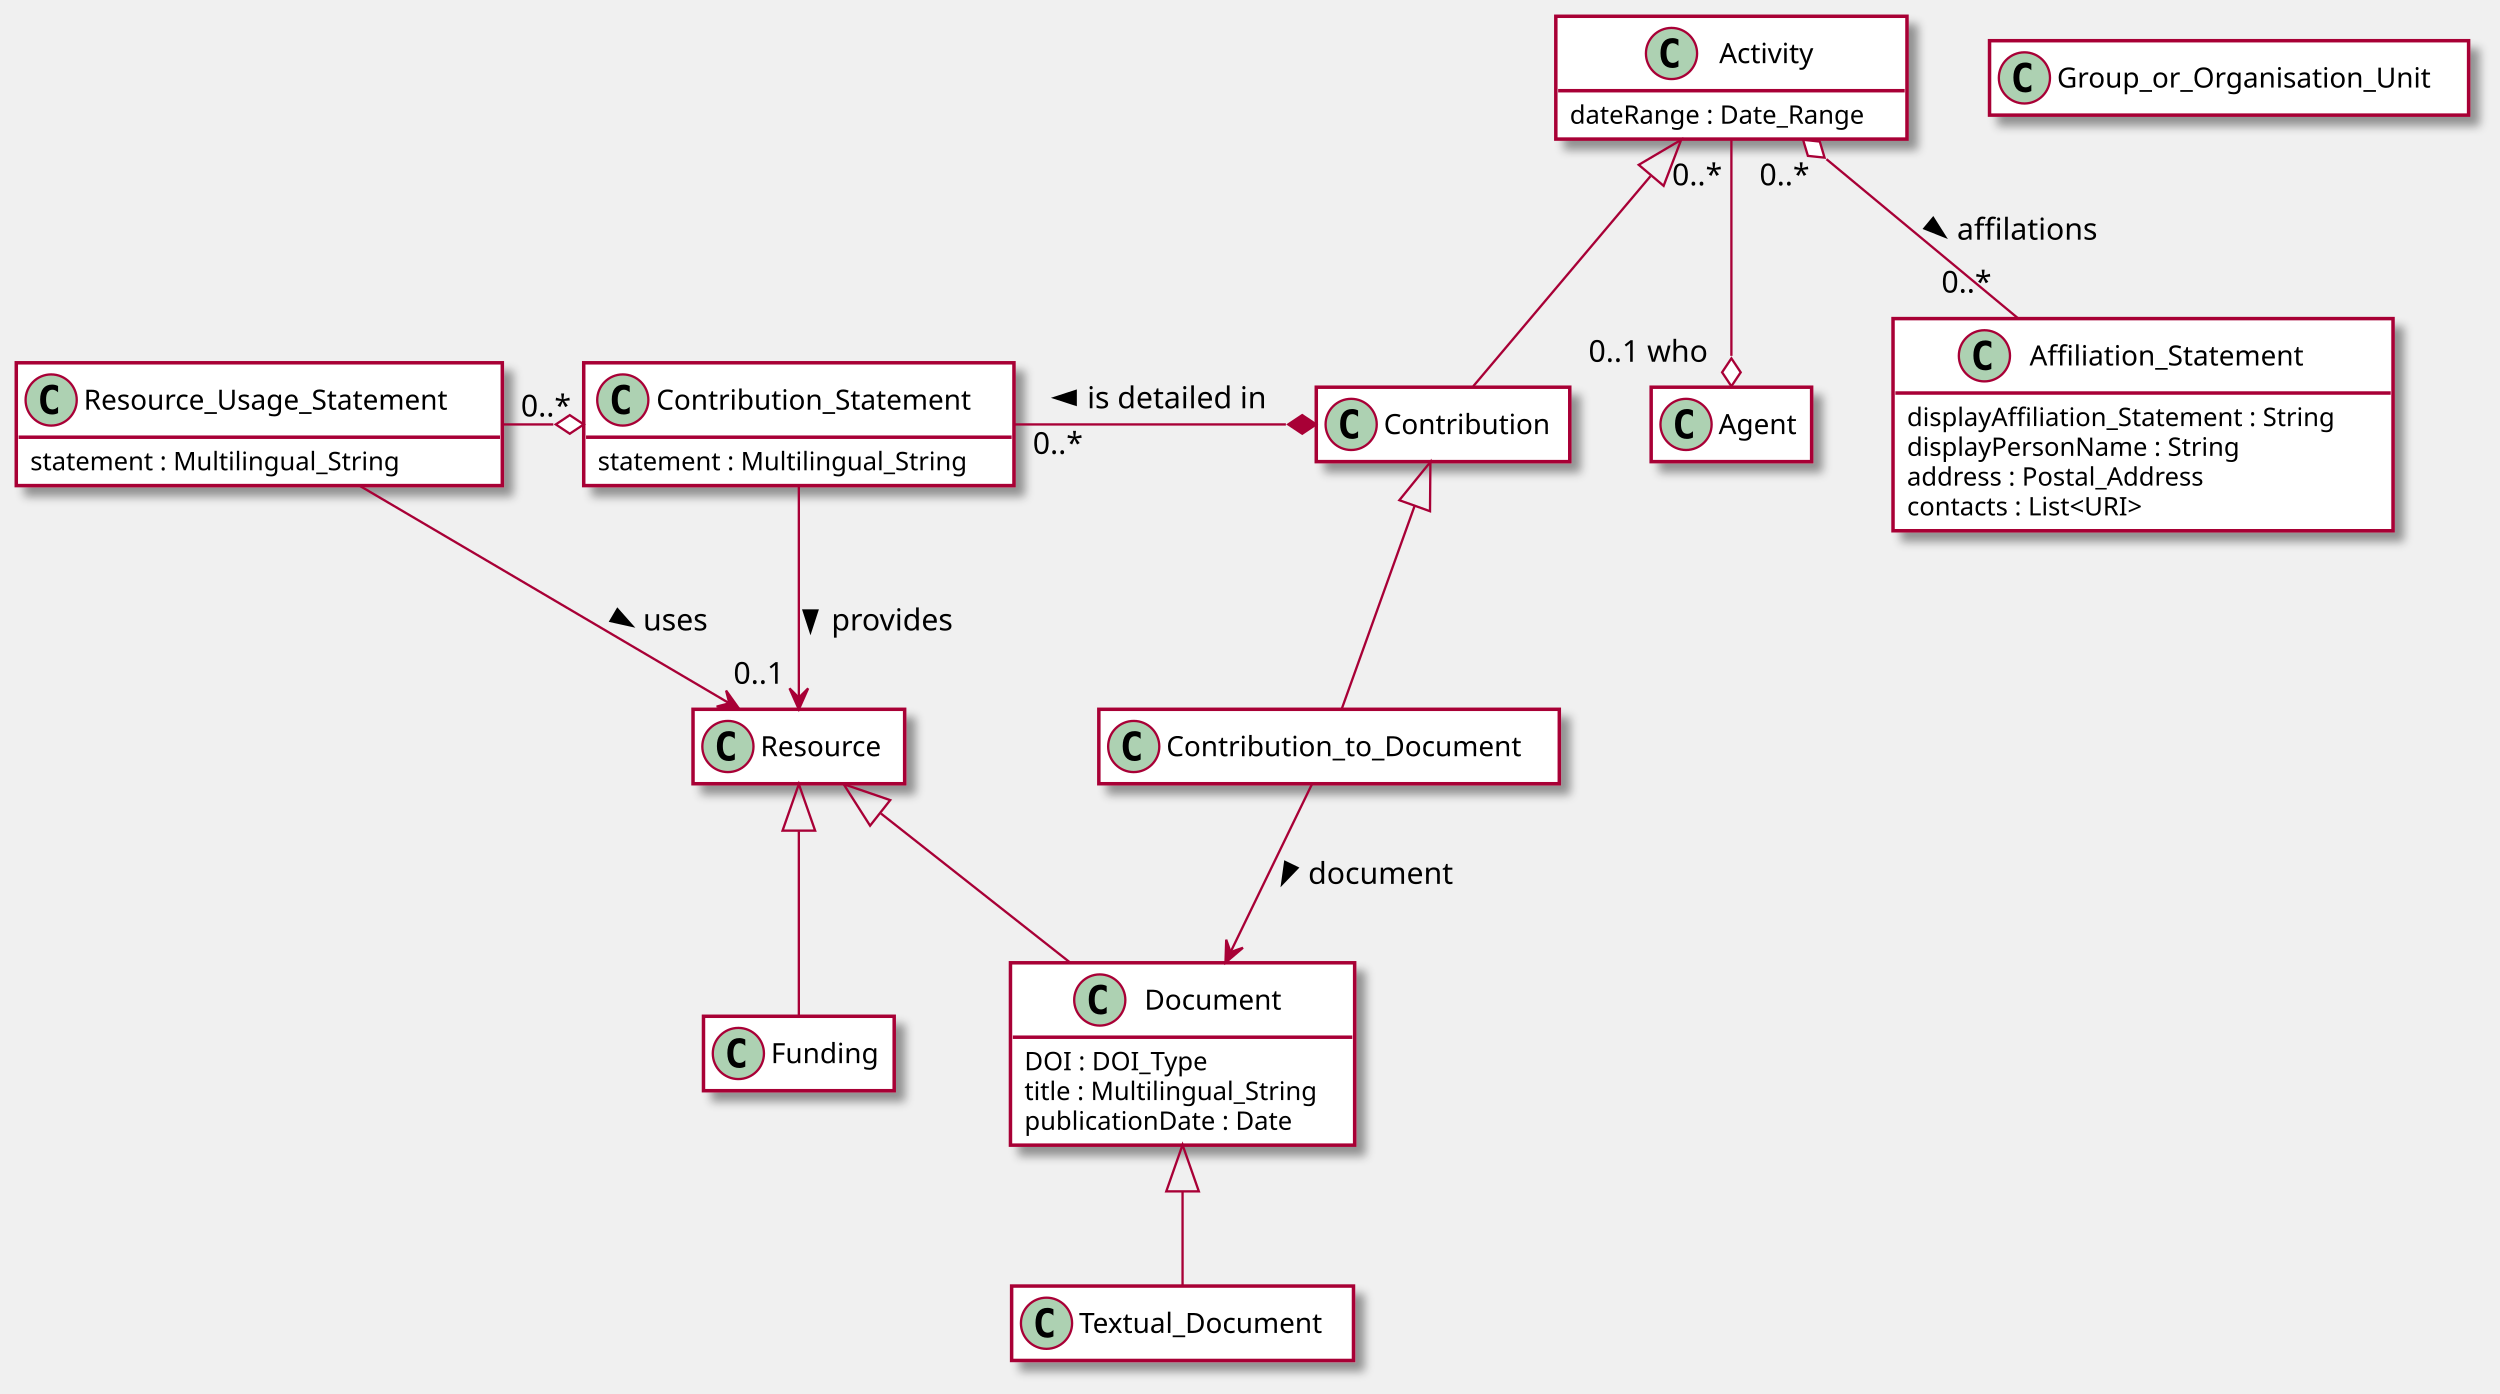
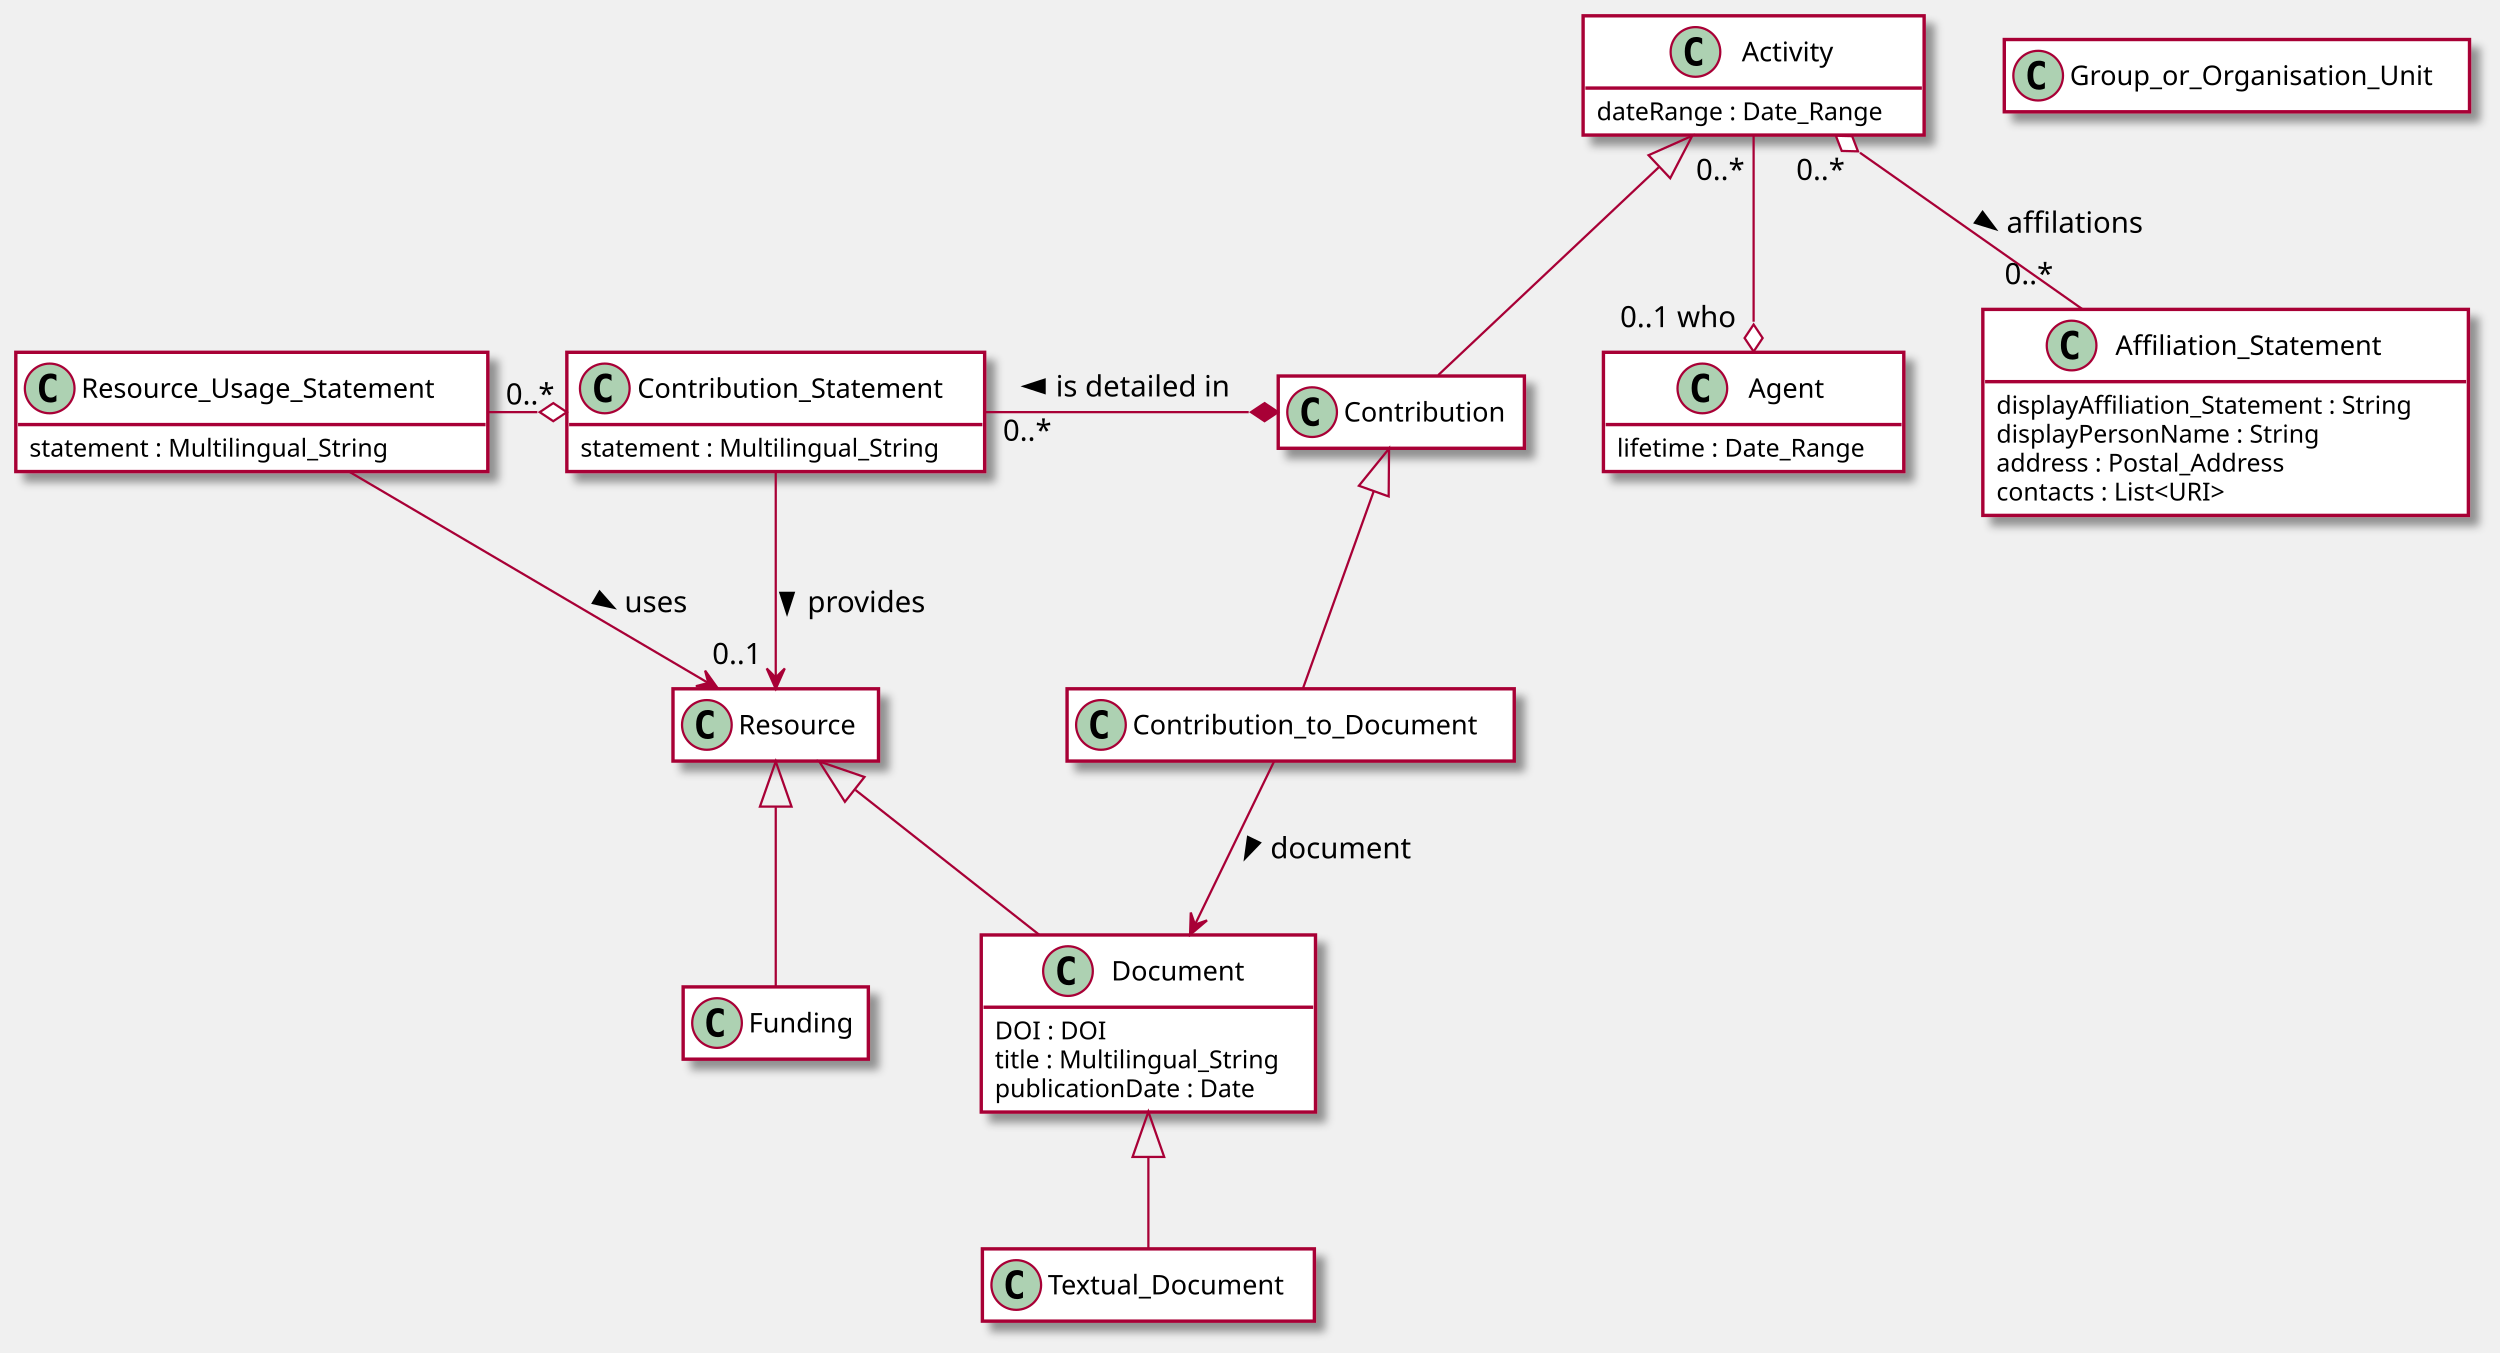
- <svg xmlns="http://www.w3.org/2000/svg" contentScriptType="application/ecmascript" contentStyleType="text/css" height="599px" preserveAspectRatio="none" style="width:1075px;height:599px;background:#FFFFFF;" version="1.1" viewBox="0 0 1075 599" width="1075px" zoomAndPan="magnify">
+ <svg xmlns="http://www.w3.org/2000/svg" contentScriptType="application/ecmascript" contentStyleType="text/css" height="599px" preserveAspectRatio="none" style="width:1107px;height:599px;background:#FFFFFF;" version="1.1" viewBox="0 0 1107 599" width="1107px" zoomAndPan="magnify">
  <defs>
-     <filter height="300%" id="f16bsd3zdedjfv" width="300%" x="-1" y="-1">
+     <filter height="300%" id="f14kt46i41y9xe" width="300%" x="-1" y="-1">
      <feGaussianBlur result="blurOut" stdDeviation="2.0" />
      <feColorMatrix in="blurOut" result="blurOut2" type="matrix" values="0 0 0 0 0 0 0 0 0 0 0 0 0 0 0 0 0 0 .4 0" />
      <feOffset dx="4.0" dy="4.0" in="blurOut2" result="blurOut3" />
      <feBlend in="SourceGraphic" in2="blurOut3" mode="normal" />
    </filter>
  </defs>
  <g>
-     <rect codeLine="23" fill="#FFFFFF" filter="url(#f16bsd3zdedjfv)" height="32" id="Agent" style="stroke:#A80036;stroke-width:1.5;" width="69" x="710" y="166.5" />
-     <ellipse cx="725" cy="182.5" fill="#ADD1B2" rx="11" ry="11" style="stroke:#A80036;stroke-width:1.0;" />
-     <path d="M727.969,188.141 Q727.391,188.438 726.75,188.578 Q726.109,188.734 725.406,188.734 Q722.906,188.734 721.578,187.094 Q720.266,185.438 720.266,182.312 Q720.266,179.188 721.578,177.531 Q722.906,175.875 725.406,175.875 Q726.109,175.875 726.75,176.031 Q727.406,176.188 727.969,176.484 L727.969,179.203 Q727.344,178.625 726.75,178.359 Q726.156,178.078 725.531,178.078 Q724.188,178.078 723.5,179.156 Q722.812,180.219 722.812,182.312 Q722.812,184.406 723.5,185.484 Q724.188,186.547 725.531,186.547 Q726.156,186.547 726.75,186.281 Q727.344,186 727.969,185.422 L727.969,188.141 Z " fill="#000000" />
-     <text fill="#000000" font-family="sans-serif" font-size="12" lengthAdjust="spacing" textLength="37" x="739" y="186.654">Agent</text>
-     <rect codeLine="25" fill="#FFFFFF" filter="url(#f16bsd3zdedjfv)" height="32" id="Group_or_Organisation_Unit" style="stroke:#A80036;stroke-width:1.5;" width="206" x="855.5" y="17.5" />
-     <ellipse cx="870.5" cy="33.5" fill="#ADD1B2" rx="11" ry="11" style="stroke:#A80036;stroke-width:1.0;" />
-     <path d="M873.469,39.141 Q872.891,39.438 872.25,39.578 Q871.609,39.734 870.906,39.734 Q868.406,39.734 867.078,38.094 Q865.766,36.438 865.766,33.312 Q865.766,30.188 867.078,28.531 Q868.406,26.875 870.906,26.875 Q871.609,26.875 872.25,27.031 Q872.906,27.188 873.469,27.484 L873.469,30.203 Q872.844,29.625 872.25,29.359 Q871.656,29.078 871.031,29.078 Q869.688,29.078 869,30.156 Q868.312,31.219 868.312,33.312 Q868.312,35.406 869,36.484 Q869.688,37.547 871.031,37.547 Q871.656,37.547 872.25,37.281 Q872.844,37 873.469,36.422 L873.469,39.141 Z " fill="#000000" />
-     <text fill="#000000" font-family="sans-serif" font-size="12" lengthAdjust="spacing" textLength="174" x="884.5" y="37.654">Group_or_Organisation_Unit</text>
-     <rect codeLine="54" fill="#FFFFFF" filter="url(#f16bsd3zdedjfv)" height="52.805" id="Activity" style="stroke:#A80036;stroke-width:1.5;" width="151" x="669" y="7" />
-     <ellipse cx="718.75" cy="23" fill="#ADD1B2" rx="11" ry="11" style="stroke:#A80036;stroke-width:1.0;" />
-     <path d="M721.719,28.641 Q721.141,28.938 720.5,29.078 Q719.859,29.234 719.156,29.234 Q716.656,29.234 715.328,27.594 Q714.016,25.938 714.016,22.812 Q714.016,19.688 715.328,18.031 Q716.656,16.375 719.156,16.375 Q719.859,16.375 720.5,16.531 Q721.156,16.688 721.719,16.984 L721.719,19.703 Q721.094,19.125 720.5,18.859 Q719.906,18.578 719.281,18.578 Q717.938,18.578 717.25,19.656 Q716.562,20.719 716.562,22.812 Q716.562,24.906 717.25,25.984 Q717.938,27.047 719.281,27.047 Q719.906,27.047 720.5,26.781 Q721.094,26.5 721.719,25.922 L721.719,28.641 Z " fill="#000000" />
-     <text fill="#000000" font-family="sans-serif" font-size="12" lengthAdjust="spacing" textLength="43" x="739.25" y="27.154">Activity</text>
-     <line style="stroke:#A80036;stroke-width:1.5;" x1="670" x2="819" y1="39" y2="39" />
-     <text fill="#000000" font-family="sans-serif" font-size="11" lengthAdjust="spacing" textLength="139" x="675" y="53.21">dateRange : Date_Range</text>
-     <rect codeLine="91" fill="#FFFFFF" filter="url(#f16bsd3zdedjfv)" height="32" id="Contribution" style="stroke:#A80036;stroke-width:1.5;" width="109" x="566" y="166.5" />
+     <rect codeLine="23" fill="#FFFFFF" filter="url(#f14kt46i41y9xe)" height="52.805" id="Agent" style="stroke:#A80036;stroke-width:1.5;" width="133" x="710" y="156" />
+     <ellipse cx="753.8" cy="172" fill="#ADD1B2" rx="11" ry="11" style="stroke:#A80036;stroke-width:1.0;" />
+     <path d="M756.769,177.641 Q756.191,177.938 755.55,178.078 Q754.909,178.234 754.206,178.234 Q751.706,178.234 750.378,176.594 Q749.066,174.938 749.066,171.812 Q749.066,168.688 750.378,167.031 Q751.706,165.375 754.206,165.375 Q754.909,165.375 755.55,165.531 Q756.206,165.688 756.769,165.984 L756.769,168.703 Q756.144,168.125 755.55,167.859 Q754.956,167.578 754.331,167.578 Q752.987,167.578 752.3,168.656 Q751.612,169.719 751.612,171.812 Q751.612,173.906 752.3,174.984 Q752.987,176.047 754.331,176.047 Q754.956,176.047 755.55,175.781 Q756.144,175.5 756.769,174.922 L756.769,177.641 Z " fill="#000000" />
+     <text fill="#000000" font-family="sans-serif" font-size="12" lengthAdjust="spacing" textLength="37" x="774.2" y="176.154">Agent</text>
+     <line style="stroke:#A80036;stroke-width:1.5;" x1="711" x2="842" y1="188" y2="188" />
+     <text fill="#000000" font-family="sans-serif" font-size="11" lengthAdjust="spacing" textLength="121" x="716" y="202.21">lifetime : Date_Range</text>
+     <rect codeLine="26" fill="#FFFFFF" filter="url(#f14kt46i41y9xe)" height="32" id="Group_or_Organisation_Unit" style="stroke:#A80036;stroke-width:1.5;" width="206" x="887.5" y="17.5" />
+     <ellipse cx="902.5" cy="33.5" fill="#ADD1B2" rx="11" ry="11" style="stroke:#A80036;stroke-width:1.0;" />
+     <path d="M905.469,39.141 Q904.891,39.438 904.25,39.578 Q903.609,39.734 902.906,39.734 Q900.406,39.734 899.078,38.094 Q897.766,36.438 897.766,33.312 Q897.766,30.188 899.078,28.531 Q900.406,26.875 902.906,26.875 Q903.609,26.875 904.25,27.031 Q904.906,27.188 905.469,27.484 L905.469,30.203 Q904.844,29.625 904.25,29.359 Q903.656,29.078 903.031,29.078 Q901.688,29.078 901,30.156 Q900.312,31.219 900.312,33.312 Q900.312,35.406 901,36.484 Q901.688,37.547 903.031,37.547 Q903.656,37.547 904.25,37.281 Q904.844,37 905.469,36.422 L905.469,39.141 Z " fill="#000000" />
+     <text fill="#000000" font-family="sans-serif" font-size="12" lengthAdjust="spacing" textLength="174" x="916.5" y="37.654">Group_or_Organisation_Unit</text>
+     <rect codeLine="55" fill="#FFFFFF" filter="url(#f14kt46i41y9xe)" height="52.805" id="Activity" style="stroke:#A80036;stroke-width:1.5;" width="151" x="701" y="7" />
+     <ellipse cx="750.75" cy="23" fill="#ADD1B2" rx="11" ry="11" style="stroke:#A80036;stroke-width:1.0;" />
+     <path d="M753.719,28.641 Q753.141,28.938 752.5,29.078 Q751.859,29.234 751.156,29.234 Q748.656,29.234 747.328,27.594 Q746.016,25.938 746.016,22.812 Q746.016,19.688 747.328,18.031 Q748.656,16.375 751.156,16.375 Q751.859,16.375 752.5,16.531 Q753.156,16.688 753.719,16.984 L753.719,19.703 Q753.094,19.125 752.5,18.859 Q751.906,18.578 751.281,18.578 Q749.938,18.578 749.25,19.656 Q748.562,20.719 748.562,22.812 Q748.562,24.906 749.25,25.984 Q749.938,27.047 751.281,27.047 Q751.906,27.047 752.5,26.781 Q753.094,26.5 753.719,25.922 L753.719,28.641 Z " fill="#000000" />
+     <text fill="#000000" font-family="sans-serif" font-size="12" lengthAdjust="spacing" textLength="43" x="771.25" y="27.154">Activity</text>
+     <line style="stroke:#A80036;stroke-width:1.5;" x1="702" x2="851" y1="39" y2="39" />
+     <text fill="#000000" font-family="sans-serif" font-size="11" lengthAdjust="spacing" textLength="139" x="707" y="53.21">dateRange : Date_Range</text>
+     <rect codeLine="92" fill="#FFFFFF" filter="url(#f14kt46i41y9xe)" height="32" id="Contribution" style="stroke:#A80036;stroke-width:1.5;" width="109" x="566" y="166.5" />
    <ellipse cx="581" cy="182.5" fill="#ADD1B2" rx="11" ry="11" style="stroke:#A80036;stroke-width:1.0;" />
    <path d="M583.969,188.141 Q583.391,188.438 582.75,188.578 Q582.109,188.734 581.406,188.734 Q578.906,188.734 577.578,187.094 Q576.266,185.438 576.266,182.312 Q576.266,179.188 577.578,177.531 Q578.906,175.875 581.406,175.875 Q582.109,175.875 582.75,176.031 Q583.406,176.188 583.969,176.484 L583.969,179.203 Q583.344,178.625 582.75,178.359 Q582.156,178.078 581.531,178.078 Q580.188,178.078 579.5,179.156 Q578.812,180.219 578.812,182.312 Q578.812,184.406 579.5,185.484 Q580.188,186.547 581.531,186.547 Q582.156,186.547 582.75,186.281 Q583.344,186 583.969,185.422 L583.969,188.141 Z " fill="#000000" />
    <text fill="#000000" font-family="sans-serif" font-size="12" lengthAdjust="spacing" textLength="77" x="595" y="186.654">Contribution</text>
-     <rect codeLine="97" fill="#FFFFFF" filter="url(#f16bsd3zdedjfv)" height="52.805" id="Contribution_Statement" style="stroke:#A80036;stroke-width:1.5;" width="185" x="251" y="156" />
+     <rect codeLine="95" fill="#FFFFFF" filter="url(#f14kt46i41y9xe)" height="52.805" id="Contribution_Statement" style="stroke:#A80036;stroke-width:1.5;" width="185" x="251" y="156" />
    <ellipse cx="267.8" cy="172" fill="#ADD1B2" rx="11" ry="11" style="stroke:#A80036;stroke-width:1.0;" />
    <path d="M270.769,177.641 Q270.191,177.938 269.55,178.078 Q268.909,178.234 268.206,178.234 Q265.706,178.234 264.378,176.594 Q263.066,174.938 263.066,171.812 Q263.066,168.688 264.378,167.031 Q265.706,165.375 268.206,165.375 Q268.909,165.375 269.55,165.531 Q270.206,165.688 270.769,165.984 L270.769,168.703 Q270.144,168.125 269.55,167.859 Q268.956,167.578 268.331,167.578 Q266.988,167.578 266.3,168.656 Q265.613,169.719 265.613,171.812 Q265.613,173.906 266.3,174.984 Q266.988,176.047 268.331,176.047 Q268.956,176.047 269.55,175.781 Q270.144,175.5 270.769,174.922 L270.769,177.641 Z " fill="#000000" />
    <text fill="#000000" font-family="sans-serif" font-size="12" lengthAdjust="spacing" textLength="149" x="282.2" y="176.154">Contribution_Statement</text>
    <line style="stroke:#A80036;stroke-width:1.5;" x1="252" x2="435" y1="188" y2="188" />
    <text fill="#000000" font-family="sans-serif" font-size="11" lengthAdjust="spacing" textLength="173" x="257" y="202.21">statement : Multilingual_String</text>
-     <rect codeLine="101" fill="#FFFFFF" filter="url(#f16bsd3zdedjfv)" height="52.805" id="Resource_Usage_Statement" style="stroke:#A80036;stroke-width:1.5;" width="209" x="7" y="156" />
+     <rect codeLine="99" fill="#FFFFFF" filter="url(#f14kt46i41y9xe)" height="52.805" id="Resource_Usage_Statement" style="stroke:#A80036;stroke-width:1.5;" width="209" x="7" y="156" />
    <ellipse cx="22" cy="172" fill="#ADD1B2" rx="11" ry="11" style="stroke:#A80036;stroke-width:1.0;" />
    <path d="M24.969,177.641 Q24.391,177.938 23.75,178.078 Q23.109,178.234 22.406,178.234 Q19.906,178.234 18.578,176.594 Q17.266,174.938 17.266,171.812 Q17.266,168.688 18.578,167.031 Q19.906,165.375 22.406,165.375 Q23.109,165.375 23.75,165.531 Q24.406,165.688 24.969,165.984 L24.969,168.703 Q24.344,168.125 23.75,167.859 Q23.156,167.578 22.531,167.578 Q21.188,167.578 20.5,168.656 Q19.812,169.719 19.812,171.812 Q19.812,173.906 20.5,174.984 Q21.188,176.047 22.531,176.047 Q23.156,176.047 23.75,175.781 Q24.344,175.5 24.969,174.922 L24.969,177.641 Z " fill="#000000" />
    <text fill="#000000" font-family="sans-serif" font-size="12" lengthAdjust="spacing" textLength="177" x="36" y="176.154">Resource_Usage_Statement</text>
    <line style="stroke:#A80036;stroke-width:1.5;" x1="8" x2="215" y1="188" y2="188" />
    <text fill="#000000" font-family="sans-serif" font-size="11" lengthAdjust="spacing" textLength="173" x="13" y="202.21">statement : Multilingual_String</text>
-     <rect codeLine="105" fill="#FFFFFF" filter="url(#f16bsd3zdedjfv)" height="32" id="Resource" style="stroke:#A80036;stroke-width:1.5;" width="91" x="298" y="305" />
+     <rect codeLine="103" fill="#FFFFFF" filter="url(#f14kt46i41y9xe)" height="32" id="Resource" style="stroke:#A80036;stroke-width:1.5;" width="91" x="298" y="305" />
    <ellipse cx="313" cy="321" fill="#ADD1B2" rx="11" ry="11" style="stroke:#A80036;stroke-width:1.0;" />
    <path d="M315.969,326.641 Q315.391,326.938 314.75,327.078 Q314.109,327.234 313.406,327.234 Q310.906,327.234 309.578,325.594 Q308.266,323.938 308.266,320.812 Q308.266,317.688 309.578,316.031 Q310.906,314.375 313.406,314.375 Q314.109,314.375 314.75,314.531 Q315.406,314.688 315.969,314.984 L315.969,317.703 Q315.344,317.125 314.75,316.859 Q314.156,316.578 313.531,316.578 Q312.188,316.578 311.5,317.656 Q310.812,318.719 310.812,320.812 Q310.812,322.906 311.5,323.984 Q312.188,325.047 313.531,325.047 Q314.156,325.047 314.75,324.781 Q315.344,324.5 315.969,323.922 L315.969,326.641 Z " fill="#000000" />
    <text fill="#000000" font-family="sans-serif" font-size="12" lengthAdjust="spacing" textLength="59" x="327" y="325.154">Resource</text>
-     <rect codeLine="108" fill="#FFFFFF" filter="url(#f16bsd3zdedjfv)" height="32" id="Funding" style="stroke:#A80036;stroke-width:1.5;" width="82" x="302.5" y="437" />
+     <rect codeLine="106" fill="#FFFFFF" filter="url(#f14kt46i41y9xe)" height="32" id="Funding" style="stroke:#A80036;stroke-width:1.5;" width="82" x="302.5" y="437" />
    <ellipse cx="317.5" cy="453" fill="#ADD1B2" rx="11" ry="11" style="stroke:#A80036;stroke-width:1.0;" />
    <path d="M320.469,458.641 Q319.891,458.938 319.25,459.078 Q318.609,459.234 317.906,459.234 Q315.406,459.234 314.078,457.594 Q312.766,455.938 312.766,452.812 Q312.766,449.688 314.078,448.031 Q315.406,446.375 317.906,446.375 Q318.609,446.375 319.25,446.531 Q319.906,446.688 320.469,446.984 L320.469,449.703 Q319.844,449.125 319.25,448.859 Q318.656,448.578 318.031,448.578 Q316.688,448.578 316,449.656 Q315.312,450.719 315.312,452.812 Q315.312,454.906 316,455.984 Q316.688,457.047 318.031,457.047 Q318.656,457.047 319.25,456.781 Q319.844,456.5 320.469,455.922 L320.469,458.641 Z " fill="#000000" />
    <text fill="#000000" font-family="sans-serif" font-size="12" lengthAdjust="spacing" textLength="50" x="331.5" y="457.154">Funding</text>
-     <rect codeLine="114" fill="#FFFFFF" filter="url(#f16bsd3zdedjfv)" height="32" id="Contribution_to_Document" style="stroke:#A80036;stroke-width:1.5;" width="198" x="472.5" y="305" />
+     <rect codeLine="112" fill="#FFFFFF" filter="url(#f14kt46i41y9xe)" height="32" id="Contribution_to_Document" style="stroke:#A80036;stroke-width:1.5;" width="198" x="472.5" y="305" />
    <ellipse cx="487.5" cy="321" fill="#ADD1B2" rx="11" ry="11" style="stroke:#A80036;stroke-width:1.0;" />
    <path d="M490.469,326.641 Q489.891,326.938 489.25,327.078 Q488.609,327.234 487.906,327.234 Q485.406,327.234 484.078,325.594 Q482.766,323.938 482.766,320.812 Q482.766,317.688 484.078,316.031 Q485.406,314.375 487.906,314.375 Q488.609,314.375 489.25,314.531 Q489.906,314.688 490.469,314.984 L490.469,317.703 Q489.844,317.125 489.25,316.859 Q488.656,316.578 488.031,316.578 Q486.688,316.578 486,317.656 Q485.312,318.719 485.312,320.812 Q485.312,322.906 486,323.984 Q486.688,325.047 488.031,325.047 Q488.656,325.047 489.25,324.781 Q489.844,324.5 490.469,323.922 L490.469,326.641 Z " fill="#000000" />
    <text fill="#000000" font-family="sans-serif" font-size="12" lengthAdjust="spacing" textLength="166" x="501.5" y="325.154">Contribution_to_Document</text>
-     <rect codeLine="8" fill="#FFFFFF" filter="url(#f16bsd3zdedjfv)" height="78.414" id="Document" style="stroke:#A80036;stroke-width:1.5;" width="148" x="434.5" y="414" />
+     <rect codeLine="8" fill="#FFFFFF" filter="url(#f14kt46i41y9xe)" height="78.414" id="Document" style="stroke:#A80036;stroke-width:1.5;" width="148" x="434.5" y="414" />
    <ellipse cx="472.9" cy="430" fill="#ADD1B2" rx="11" ry="11" style="stroke:#A80036;stroke-width:1.0;" />
    <path d="M475.869,435.641 Q475.291,435.938 474.65,436.078 Q474.009,436.234 473.306,436.234 Q470.806,436.234 469.478,434.594 Q468.166,432.938 468.166,429.812 Q468.166,426.688 469.478,425.031 Q470.806,423.375 473.306,423.375 Q474.009,423.375 474.65,423.531 Q475.306,423.688 475.869,423.984 L475.869,426.703 Q475.244,426.125 474.65,425.859 Q474.056,425.578 473.431,425.578 Q472.087,425.578 471.4,426.656 Q470.712,427.719 470.712,429.812 Q470.712,431.906 471.4,432.984 Q472.087,434.047 473.431,434.047 Q474.056,434.047 474.65,433.781 Q475.244,433.5 475.869,432.922 L475.869,435.641 Z " fill="#000000" />
    <text fill="#000000" font-family="sans-serif" font-size="12" lengthAdjust="spacing" textLength="64" x="492.1" y="434.154">Document</text>
    <line style="stroke:#A80036;stroke-width:1.5;" x1="435.5" x2="581.5" y1="446" y2="446" />
-     <text fill="#000000" font-family="sans-serif" font-size="11" lengthAdjust="spacing" textLength="85" x="440.5" y="460.21">DOI : DOI_Type</text>
+     <text fill="#000000" font-family="sans-serif" font-size="11" lengthAdjust="spacing" textLength="52" x="440.5" y="460.21">DOI : DOI</text>
    <text fill="#000000" font-family="sans-serif" font-size="11" lengthAdjust="spacing" textLength="136" x="440.5" y="473.015">title : Multilingual_String</text>
    <text fill="#000000" font-family="sans-serif" font-size="11" lengthAdjust="spacing" textLength="125" x="440.5" y="485.82">publicationDate : Date</text>
-     <rect codeLine="138" fill="#FFFFFF" filter="url(#f16bsd3zdedjfv)" height="91.219" id="Affiliation_Statement" style="stroke:#A80036;stroke-width:1.5;" width="215" x="814" y="137" />
-     <ellipse cx="853.3" cy="153" fill="#ADD1B2" rx="11" ry="11" style="stroke:#A80036;stroke-width:1.0;" />
-     <path d="M856.269,158.641 Q855.691,158.938 855.05,159.078 Q854.409,159.234 853.706,159.234 Q851.206,159.234 849.878,157.594 Q848.566,155.938 848.566,152.812 Q848.566,149.688 849.878,148.031 Q851.206,146.375 853.706,146.375 Q854.409,146.375 855.05,146.531 Q855.706,146.688 856.269,146.984 L856.269,149.703 Q855.644,149.125 855.05,148.859 Q854.456,148.578 853.831,148.578 Q852.487,148.578 851.8,149.656 Q851.112,150.719 851.112,152.812 Q851.112,154.906 851.8,155.984 Q852.487,157.047 853.831,157.047 Q854.456,157.047 855.05,156.781 Q855.644,156.5 856.269,155.922 L856.269,158.641 Z " fill="#000000" />
-     <text fill="#000000" font-family="sans-serif" font-size="12" lengthAdjust="spacing" textLength="129" x="872.7" y="157.154">Affiliation_Statement</text>
-     <line style="stroke:#A80036;stroke-width:1.5;" x1="815" x2="1028" y1="169" y2="169" />
-     <text fill="#000000" font-family="sans-serif" font-size="11" lengthAdjust="spacing" textLength="203" x="820" y="183.21">displayAffiliation_Statement : String</text>
-     <text fill="#000000" font-family="sans-serif" font-size="11" lengthAdjust="spacing" textLength="159" x="820" y="196.015">displayPersonName : String</text>
-     <text fill="#000000" font-family="sans-serif" font-size="11" lengthAdjust="spacing" textLength="147" x="820" y="208.82">address : Postal_Address</text>
-     <text fill="#000000" font-family="sans-serif" font-size="11" lengthAdjust="spacing" textLength="116" x="820" y="221.625">contacts : List&lt;URI&gt;</text>
-     <rect codeLine="13" fill="#FFFFFF" filter="url(#f16bsd3zdedjfv)" height="32" id="Textual_Document" style="stroke:#A80036;stroke-width:1.5;" width="147" x="435" y="553" />
+     <rect codeLine="136" fill="#FFFFFF" filter="url(#f14kt46i41y9xe)" height="91.219" id="Affiliation_Statement" style="stroke:#A80036;stroke-width:1.5;" width="215" x="878" y="137" />
+     <ellipse cx="917.3" cy="153" fill="#ADD1B2" rx="11" ry="11" style="stroke:#A80036;stroke-width:1.0;" />
+     <path d="M920.269,158.641 Q919.691,158.938 919.05,159.078 Q918.409,159.234 917.706,159.234 Q915.206,159.234 913.878,157.594 Q912.566,155.938 912.566,152.812 Q912.566,149.688 913.878,148.031 Q915.206,146.375 917.706,146.375 Q918.409,146.375 919.05,146.531 Q919.706,146.688 920.269,146.984 L920.269,149.703 Q919.644,149.125 919.05,148.859 Q918.456,148.578 917.831,148.578 Q916.487,148.578 915.8,149.656 Q915.112,150.719 915.112,152.812 Q915.112,154.906 915.8,155.984 Q916.487,157.047 917.831,157.047 Q918.456,157.047 919.05,156.781 Q919.644,156.5 920.269,155.922 L920.269,158.641 Z " fill="#000000" />
+     <text fill="#000000" font-family="sans-serif" font-size="12" lengthAdjust="spacing" textLength="129" x="936.7" y="157.154">Affiliation_Statement</text>
+     <line style="stroke:#A80036;stroke-width:1.5;" x1="879" x2="1092" y1="169" y2="169" />
+     <text fill="#000000" font-family="sans-serif" font-size="11" lengthAdjust="spacing" textLength="203" x="884" y="183.21">displayAffiliation_Statement : String</text>
+     <text fill="#000000" font-family="sans-serif" font-size="11" lengthAdjust="spacing" textLength="159" x="884" y="196.015">displayPersonName : String</text>
+     <text fill="#000000" font-family="sans-serif" font-size="11" lengthAdjust="spacing" textLength="147" x="884" y="208.82">address : Postal_Address</text>
+     <text fill="#000000" font-family="sans-serif" font-size="11" lengthAdjust="spacing" textLength="116" x="884" y="221.625">contacts : List&lt;URI&gt;</text>
+     <rect codeLine="13" fill="#FFFFFF" filter="url(#f14kt46i41y9xe)" height="32" id="Textual_Document" style="stroke:#A80036;stroke-width:1.5;" width="147" x="435" y="553" />
    <ellipse cx="450" cy="569" fill="#ADD1B2" rx="11" ry="11" style="stroke:#A80036;stroke-width:1.0;" />
    <path d="M452.969,574.641 Q452.391,574.938 451.75,575.078 Q451.109,575.234 450.406,575.234 Q447.906,575.234 446.578,573.594 Q445.266,571.938 445.266,568.812 Q445.266,565.688 446.578,564.031 Q447.906,562.375 450.406,562.375 Q451.109,562.375 451.75,562.531 Q452.406,562.688 452.969,562.984 L452.969,565.703 Q452.344,565.125 451.75,564.859 Q451.156,564.578 450.531,564.578 Q449.188,564.578 448.5,565.656 Q447.812,566.719 447.812,568.812 Q447.812,570.906 448.5,571.984 Q449.188,573.047 450.531,573.047 Q451.156,573.047 451.75,572.781 Q452.344,572.5 452.969,571.922 L452.969,574.641 Z " fill="#000000" />
    <text fill="#000000" font-family="sans-serif" font-size="12" lengthAdjust="spacing" textLength="115" x="464" y="573.154">Textual_Document</text>
-     <path codeLine="263" d="M744.5,60.11 C744.5,86.04 744.5,126.08 744.5,153.01 " fill="none" id="Activity-to-Agent" style="stroke:#A80036;stroke-width:1.0;" />
-     <polygon fill="#FFFFFF" points="744.5,166.1,748.5,160.1,744.5,154.1,740.5,160.1,744.5,166.1" style="stroke:#A80036;stroke-width:1.0;" />
-     <text fill="#000000" font-family="sans-serif" font-size="13" lengthAdjust="spacing" textLength="23" x="718.984" y="79.674">0..*</text>
-     <text fill="#000000" font-family="sans-serif" font-size="13" lengthAdjust="spacing" textLength="53" x="683.053" y="155.57">0..1 who</text>
-     <path codeLine="255" d="M436.12,182.5 C474.33,182.5 517.8,182.5 552.93,182.5 " fill="none" id="Contribution_Statement-to-Contribution" style="stroke:#A80036;stroke-width:1.0;" />
+     <path codeLine="261" d="M776.5,60.11 C776.5,82.84 776.5,116.39 776.5,142.47 " fill="none" id="Activity-to-Agent" style="stroke:#A80036;stroke-width:1.0;" />
+     <polygon fill="#FFFFFF" points="776.5,155.69,780.5,149.69,776.5,143.69,772.5,149.69,776.5,155.69" style="stroke:#A80036;stroke-width:1.0;" />
+     <text fill="#000000" font-family="sans-serif" font-size="13" lengthAdjust="spacing" textLength="23" x="750.984" y="79.674">0..*</text>
+     <text fill="#000000" font-family="sans-serif" font-size="13" lengthAdjust="spacing" textLength="53" x="717.372" y="144.861">0..1 who</text>
+     <path codeLine="253" d="M436.12,182.5 C474.33,182.5 517.8,182.5 552.93,182.5 " fill="none" id="Contribution_Statement-to-Contribution" style="stroke:#A80036;stroke-width:1.0;" />
    <polygon fill="#A80036" points="565.95,182.5,559.95,178.5,553.95,182.5,559.95,186.5,565.95,182.5" style="stroke:#A80036;stroke-width:1.0;" />
    <polygon fill="#000000" points="453.5,171.066,462.545,174.005,462.545,168.127,453.5,171.066" style="stroke:#000000;stroke-width:1.0;" />
    <text fill="#000000" font-family="sans-serif" font-size="13" lengthAdjust="spacing" textLength="80" x="467.5" y="175.567">is detailed in</text>
    <text fill="#000000" font-family="sans-serif" font-size="13" lengthAdjust="spacing" textLength="23" x="444.092" y="195.154">0..*</text>
-     <path codeLine="295" d="M709.73,75.72 C684.37,105.79 651.41,144.86 633.49,166.1 " fill="none" id="Activity-backto-Contribution" style="stroke:#A80036;stroke-width:1.0;" />
-     <polygon fill="none" points="704.65,70.88,722.9,60.11,715.36,79.91,704.65,70.88" style="stroke:#A80036;stroke-width:1.0;" />
-     <path codeLine="307" d="M343.5,209.17 C343.5,235.45 343.5,275.75 343.5,299.83 " fill="none" id="Contribution_Statement-to-Resource" style="stroke:#A80036;stroke-width:1.0;" />
+     <path codeLine="293" d="M734.52,74.05 C702.39,104.33 659.8,144.46 636.84,166.1 " fill="none" id="Activity-backto-Contribution" style="stroke:#A80036;stroke-width:1.0;" />
+     <polygon fill="none" points="729.97,68.73,749.33,60.11,739.57,78.92,729.97,68.73" style="stroke:#A80036;stroke-width:1.0;" />
+     <path codeLine="297" d="M343.5,209.17 C343.5,235.45 343.5,275.75 343.5,299.83 " fill="none" id="Contribution_Statement-to-Resource" style="stroke:#A80036;stroke-width:1.0;" />
    <polygon fill="#A80036" points="343.5,305,347.5,296,343.5,300,339.5,296,343.5,305" style="stroke:#A80036;stroke-width:1.0;" />
    <polygon fill="#000000" points="348.5,271.566,351.439,262.521,345.561,262.521,348.5,271.566" style="stroke:#000000;stroke-width:1.0;" />
    <text fill="#000000" font-family="sans-serif" font-size="13" lengthAdjust="spacing" textLength="54" x="357.5" y="271.067">provides</text>
    <text fill="#000000" font-family="sans-serif" font-size="13" lengthAdjust="spacing" textLength="24" x="315.375" y="294.012">0..1</text>
-     <path codeLine="308" d="M154.87,209.01 C200.99,236.15 272.76,278.38 313.17,302.16 " fill="none" id="Resource_Usage_Statement-to-Resource" style="stroke:#A80036;stroke-width:1.0;" />
+     <path codeLine="298" d="M154.87,209.01 C200.99,236.15 272.76,278.38 313.17,302.16 " fill="none" id="Resource_Usage_Statement-to-Resource" style="stroke:#A80036;stroke-width:1.0;" />
    <polygon fill="#A80036" points="317.94,304.96,312.218,296.944,313.632,302.421,308.156,303.836,317.94,304.96" style="stroke:#A80036;stroke-width:1.0;" />
    <polygon fill="#000000" points="271.809,269.102,265.504,261.982,262.523,267.048,271.809,269.102" style="stroke:#000000;stroke-width:1.0;" />
    <text fill="#000000" font-family="sans-serif" font-size="13" lengthAdjust="spacing" textLength="30" x="276.5" y="271.067">uses</text>
-     <path codeLine="309" d="M216.17,182.5 C223.43,182.5 230.68,182.5 237.93,182.5 " fill="none" id="Resource_Usage_Statement-to-Contribution_Statement" style="stroke:#A80036;stroke-width:1.0;" />
+     <path codeLine="299" d="M216.17,182.5 C223.43,182.5 230.68,182.5 237.93,182.5 " fill="none" id="Resource_Usage_Statement-to-Contribution_Statement" style="stroke:#A80036;stroke-width:1.0;" />
    <polygon fill="#FFFFFF" points="250.99,182.5,244.99,178.5,238.99,182.5,244.99,186.5,250.99,182.5" style="stroke:#A80036;stroke-width:1.0;" />
    <text fill="#000000" font-family="sans-serif" font-size="13" lengthAdjust="spacing" textLength="23" x="223.975" y="179.074">0..*</text>
-     <path codeLine="310" d="M343.5,357.42 C343.5,383.48 343.5,417.6 343.5,436.93 " fill="none" id="Resource-backto-Funding" style="stroke:#A80036;stroke-width:1.0;" />
+     <path codeLine="300" d="M343.5,357.42 C343.5,383.48 343.5,417.6 343.5,436.93 " fill="none" id="Resource-backto-Funding" style="stroke:#A80036;stroke-width:1.0;" />
    <polygon fill="none" points="336.5,357.17,343.5,337.17,350.5,357.17,336.5,357.17" style="stroke:#A80036;stroke-width:1.0;" />
-     <path codeLine="259" d="M564.15,337.17 C555.62,354.76 541.2,384.52 529.17,409.34 " fill="none" id="Contribution_to_Document-to-Document" style="stroke:#A80036;stroke-width:1.0;" />
+     <path codeLine="257" d="M564.15,337.17 C555.62,354.76 541.2,384.52 529.17,409.34 " fill="none" id="Contribution_to_Document-to-Document" style="stroke:#A80036;stroke-width:1.0;" />
    <polygon fill="#A80036" points="526.96,413.91,534.474,407.543,529.133,409.407,527.269,404.066,526.96,413.91" style="stroke:#A80036;stroke-width:1.0;" />
    <polygon fill="#000000" points="551.319,380.066,557.909,373.208,552.62,370.644,551.319,380.066" style="stroke:#000000;stroke-width:1.0;" />
    <text fill="#000000" font-family="sans-serif" font-size="13" lengthAdjust="spacing" textLength="65" x="562.5" y="380.067">document</text>
-     <path codeLine="275" d="M608.28,217.55 C598.23,245.53 584.47,283.86 576.96,304.8 " fill="none" id="Contribution-backto-Contribution_to_Document" style="stroke:#A80036;stroke-width:1.0;" />
+     <path codeLine="273" d="M608.28,217.55 C598.23,245.53 584.47,283.86 576.96,304.8 " fill="none" id="Contribution-backto-Contribution_to_Document" style="stroke:#A80036;stroke-width:1.0;" />
    <polygon fill="none" points="601.72,215.09,615.07,198.63,614.9,219.82,601.72,215.09" style="stroke:#A80036;stroke-width:1.0;" />
-     <path codeLine="251" d="M785.37,68.44 C809.87,88.79 841.3,114.89 867.79,136.89 " fill="none" id="Activity-backto-Affiliation_Statement" style="stroke:#A80036;stroke-width:1.0;" />
-     <polygon fill="#FFFFFF" points="775.33,60.11,777.386,67.022,784.557,67.782,782.501,60.87,775.33,60.11" style="stroke:#A80036;stroke-width:1.0;" />
-     <polygon fill="#000000" points="836.346,101.761,831.266,93.721,827.51,98.243,836.346,101.761" style="stroke:#000000;stroke-width:1.0;" />
-     <text fill="#000000" font-family="sans-serif" font-size="13" lengthAdjust="spacing" textLength="61" x="841.5" y="103.067">affilations</text>
-     <text fill="#000000" font-family="sans-serif" font-size="13" lengthAdjust="spacing" textLength="23" x="756.558" y="79.674">0..*</text>
-     <text fill="#000000" font-family="sans-serif" font-size="13" lengthAdjust="spacing" textLength="23" x="834.805" y="125.818">0..*</text>
-     <path codeLine="348" d="M378.8,349.81 C402.52,368.5 434.1,393.38 460.16,413.91 " fill="none" id="Resource-backto-Document" style="stroke:#A80036;stroke-width:1.0;" />
+     <path codeLine="249" d="M823.6,67.63 C852.69,88.09 890.38,114.6 922.08,136.89 " fill="none" id="Activity-backto-Affiliation_Statement" style="stroke:#A80036;stroke-width:1.0;" />
+     <polygon fill="#FFFFFF" points="812.91,60.11,815.516,66.834,822.725,67.014,820.119,60.29,812.91,60.11" style="stroke:#A80036;stroke-width:1.0;" />
+     <polygon fill="#000000" points="883.59,101.443,877.882,93.835,874.501,98.643,883.59,101.443" style="stroke:#000000;stroke-width:1.0;" />
+     <text fill="#000000" font-family="sans-serif" font-size="13" lengthAdjust="spacing" textLength="61" x="888.5" y="103.067">affilations</text>
+     <text fill="#000000" font-family="sans-serif" font-size="13" lengthAdjust="spacing" textLength="23" x="795.359" y="79.674">0..*</text>
+     <text fill="#000000" font-family="sans-serif" font-size="13" lengthAdjust="spacing" textLength="23" x="887.608" y="125.818">0..*</text>
+     <path codeLine="338" d="M378.8,349.81 C402.52,368.5 434.1,393.38 460.16,413.91 " fill="none" id="Resource-backto-Document" style="stroke:#A80036;stroke-width:1.0;" />
    <polygon fill="none" points="374.13,355.04,362.75,337.17,382.79,344.05,374.13,355.04" style="stroke:#A80036;stroke-width:1.0;" />
-     <path codeLine="349" d="M508.5,512.38 C508.5,527.35 508.5,542.19 508.5,552.77 " fill="none" id="Document-backto-Textual_Document" style="stroke:#A80036;stroke-width:1.0;" />
+     <path codeLine="339" d="M508.5,512.38 C508.5,527.35 508.5,542.19 508.5,552.77 " fill="none" id="Document-backto-Textual_Document" style="stroke:#A80036;stroke-width:1.0;" />
    <polygon fill="none" points="501.5,512.28,508.5,492.28,515.5,512.28,501.5,512.28" style="stroke:#A80036;stroke-width:1.0;" />
  </g>
</svg>
